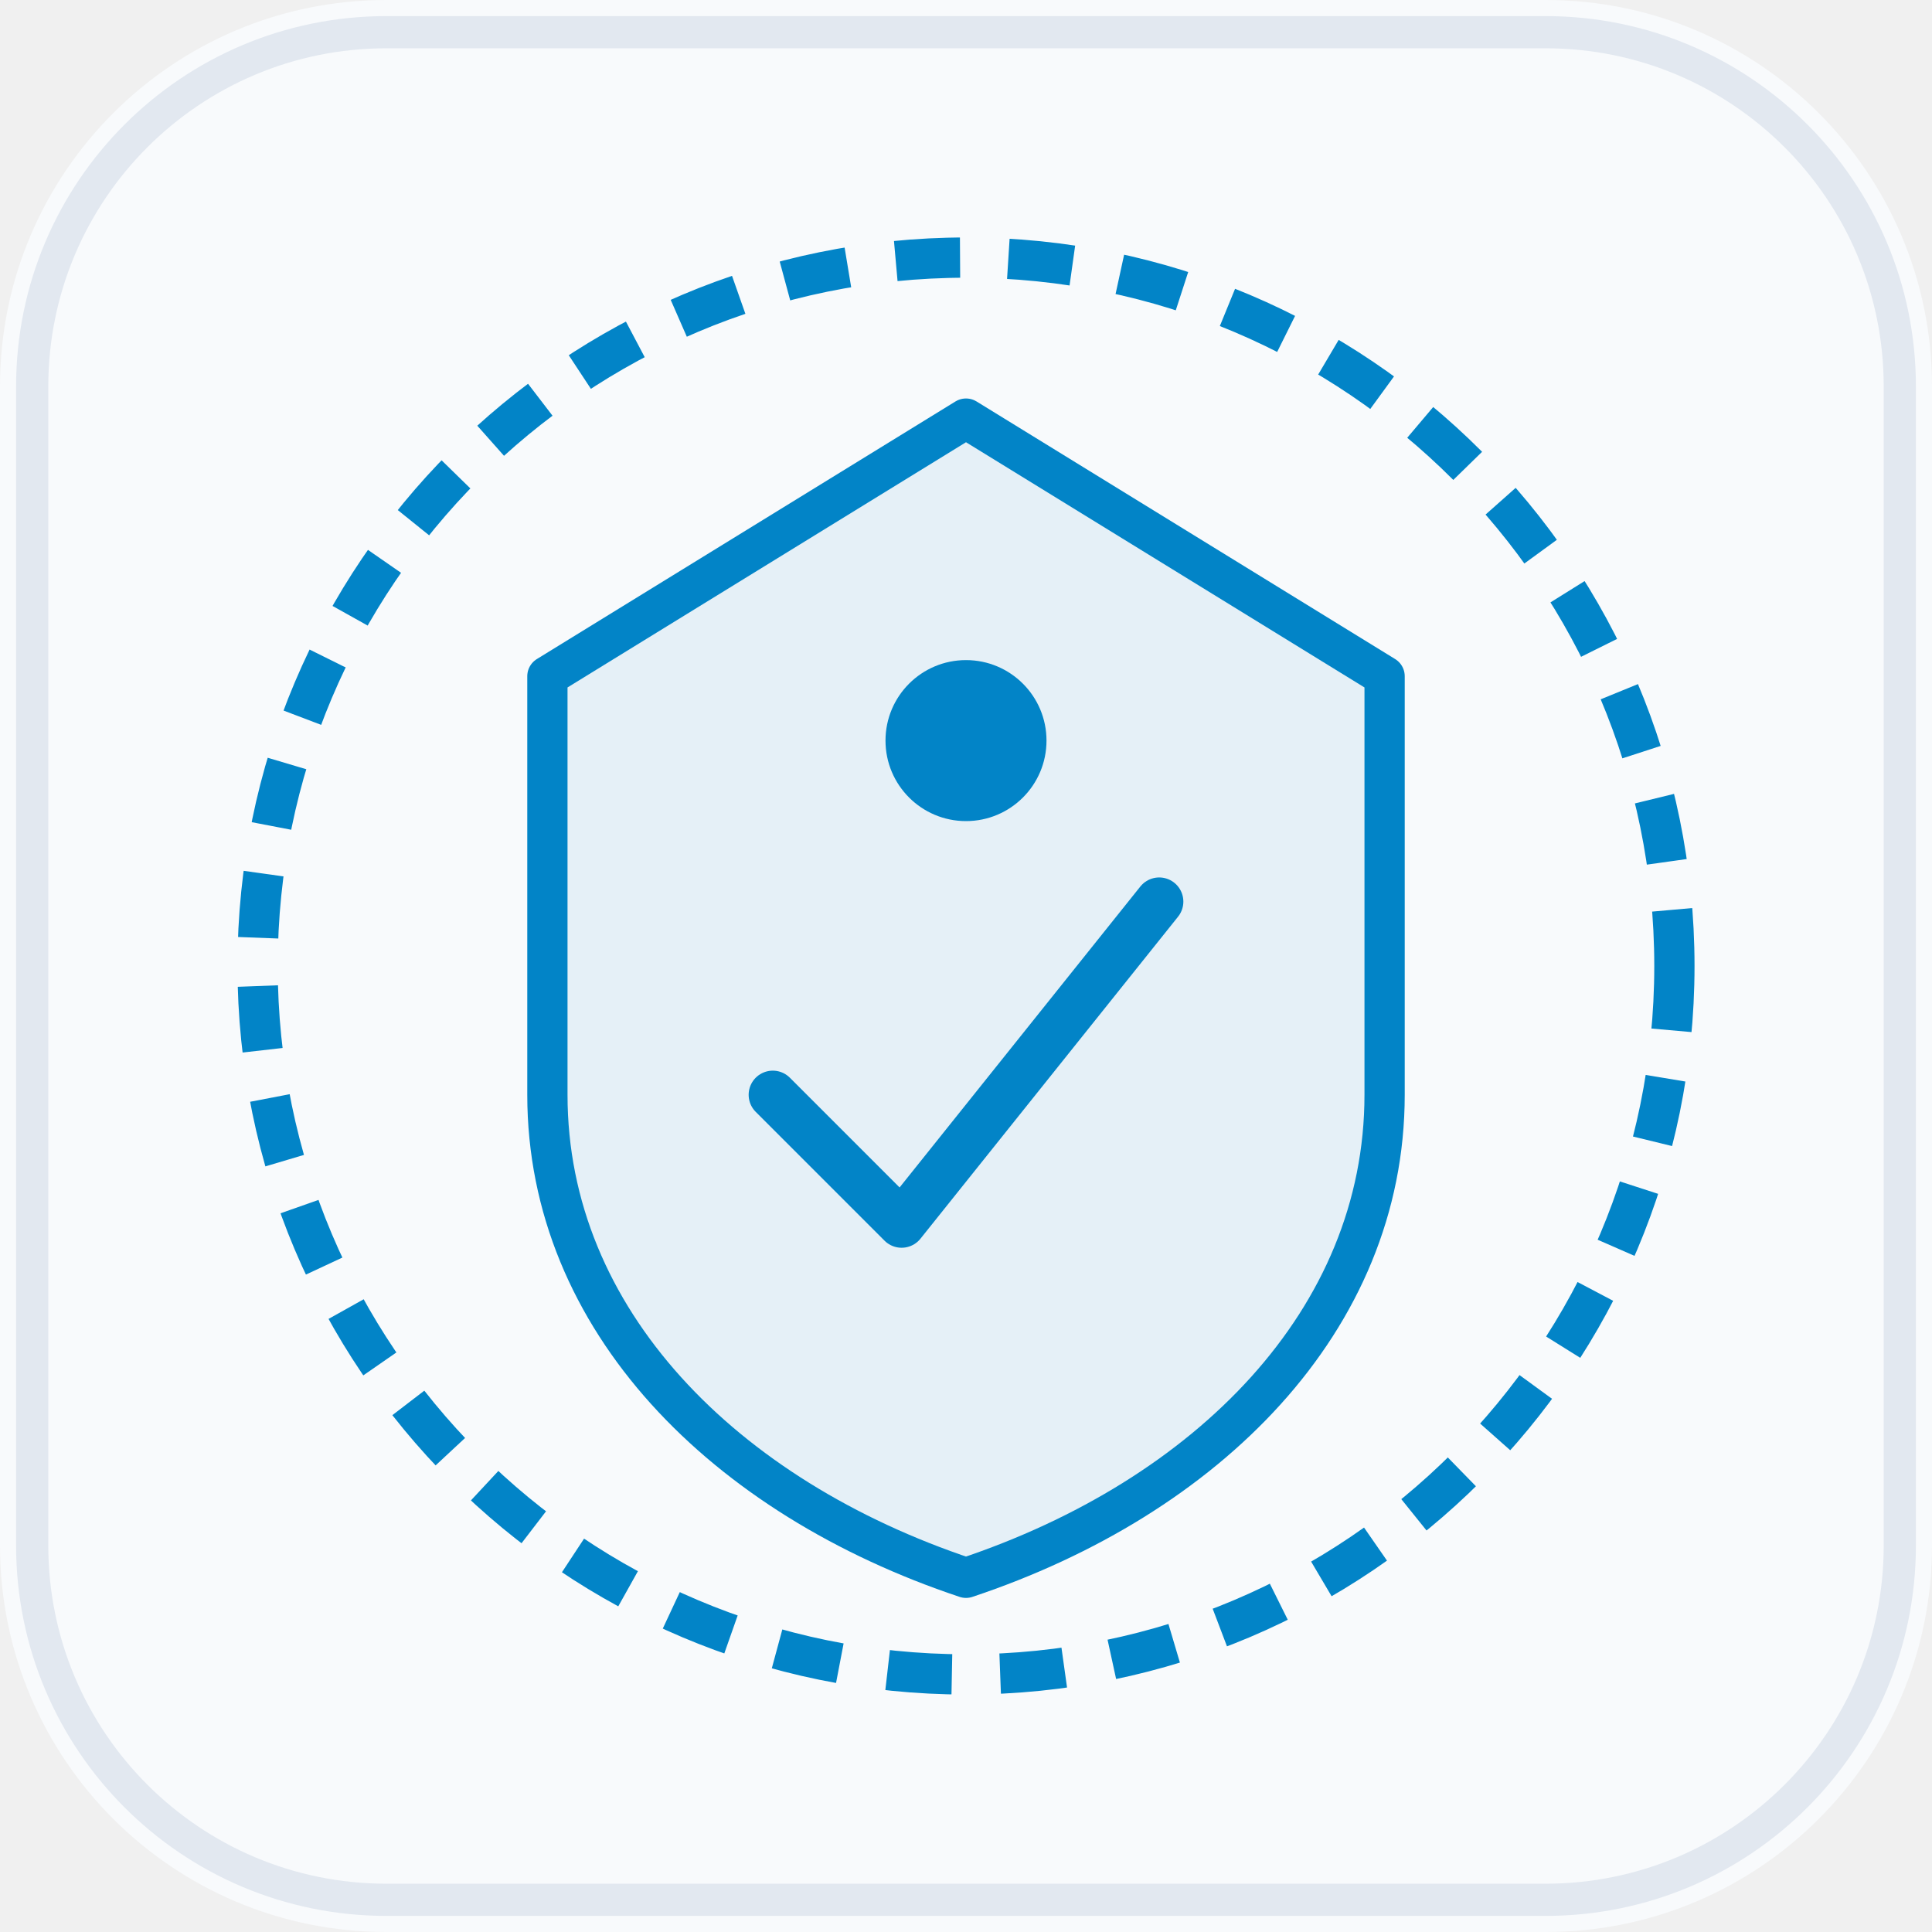
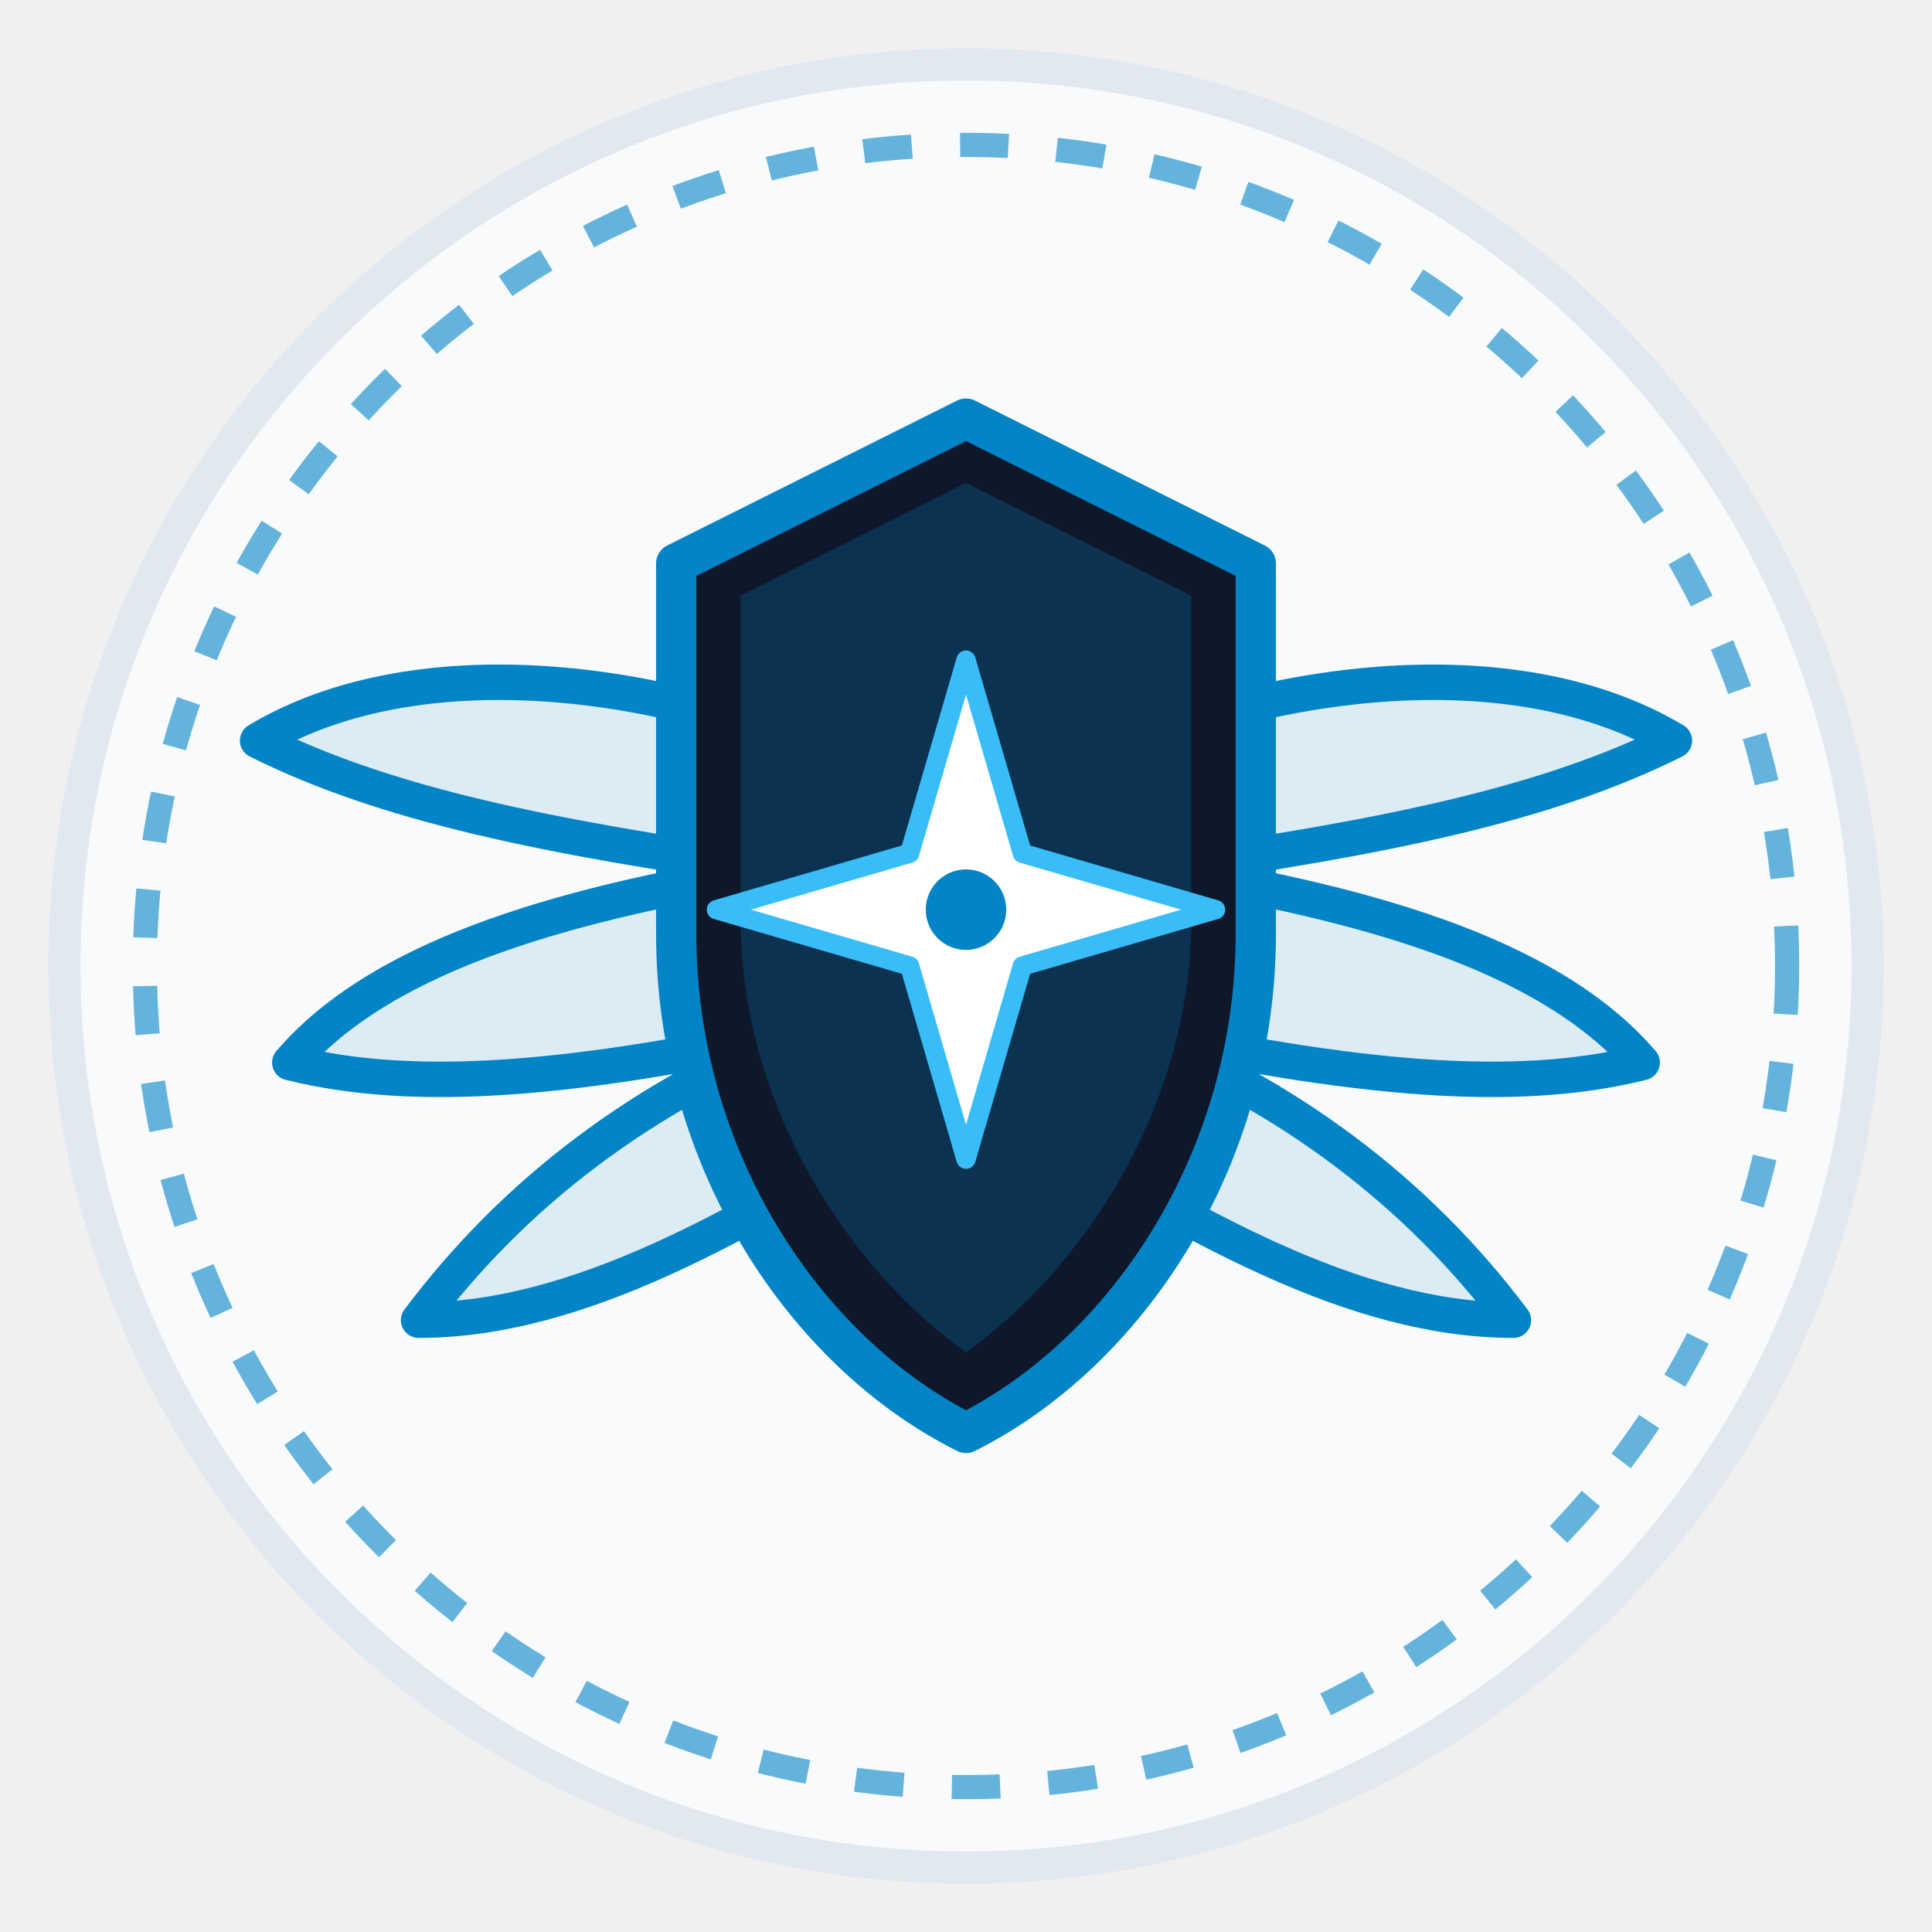
<svg xmlns="http://www.w3.org/2000/svg" viewBox="0 0 120 120" width="120" height="120" fill="none">
-   <rect width="120" height="120" rx="24" fill="#F8FAFC" />
-   <rect x="2" y="2" width="116" height="116" rx="22" stroke="#E2E8F0" stroke-width="2" />
-   <circle cx="60" cy="60" r="44" stroke="#0284C7" stroke-width="2.5" stroke-dasharray="4 3" />
-   <path d="M60 26L86 42V68C86 82 75 93 60 98C45 93 34 82 34 68V42L60 26Z" fill="#0284C7" fill-opacity="0.08" stroke="#0284C7" stroke-width="2.5" stroke-linejoin="round" />
-   <path d="M48 68L56 76L72 56" stroke="#0284C7" stroke-width="3" stroke-linecap="round" stroke-linejoin="round" />
-   <circle cx="60" cy="46" r="5" fill="#0284C7" />
+   <circle cx="60" cy="60" r="56" fill="#F8FAFC" stroke="#E2E8F0" stroke-width="2" />
+   <circle cx="60" cy="60" r="51" stroke="#0284C7" stroke-width="1.5" stroke-dasharray="3 3" opacity="0.6" />
+   <path d="M54 48C42 42 26 40 16 46C24 50 34 52 48 54C36 56 24 59 18 66C26 68 36 67 50 64C40 68 32 74 26 82C36 82 46 76 56 70" fill="#0284C7" fill-opacity="0.12" stroke="#0284C7" stroke-width="2.2" stroke-linecap="round" stroke-linejoin="round" />
+   <path d="M66 48C78 42 94 40 104 46C96 50 86 52 72 54C84 56 96 59 102 66C94 68 84 67 70 64C80 68 88 74 94 82C84 82 74 76 64 70" fill="#0284C7" fill-opacity="0.12" stroke="#0284C7" stroke-width="2.2" stroke-linecap="round" stroke-linejoin="round" />
+   <path d="M60 26L78 35V58C78 72 70 84 60 89C50 84 42 72 42 58V35L60 26Z" fill="#0F172A" stroke="#0284C7" stroke-width="2.5" stroke-linejoin="round" />
+   <path d="M60 30L74 37V57C74 69 67 79 60 84C53 79 46 69 46 57V37L60 30Z" fill="#0284C7" fill-opacity="0.25" />
+   <path d="M60 41L63.5 53L75.5 56.5L63.5 60L60 72L56.5 60L44.5 56.5L56.5 53L60 41Z" fill="#FFFFFF" stroke="#38BDF8" stroke-width="1.2" stroke-linejoin="round" />
+   <circle cx="60" cy="56.5" r="2.5" fill="#0284C7" />
</svg>
